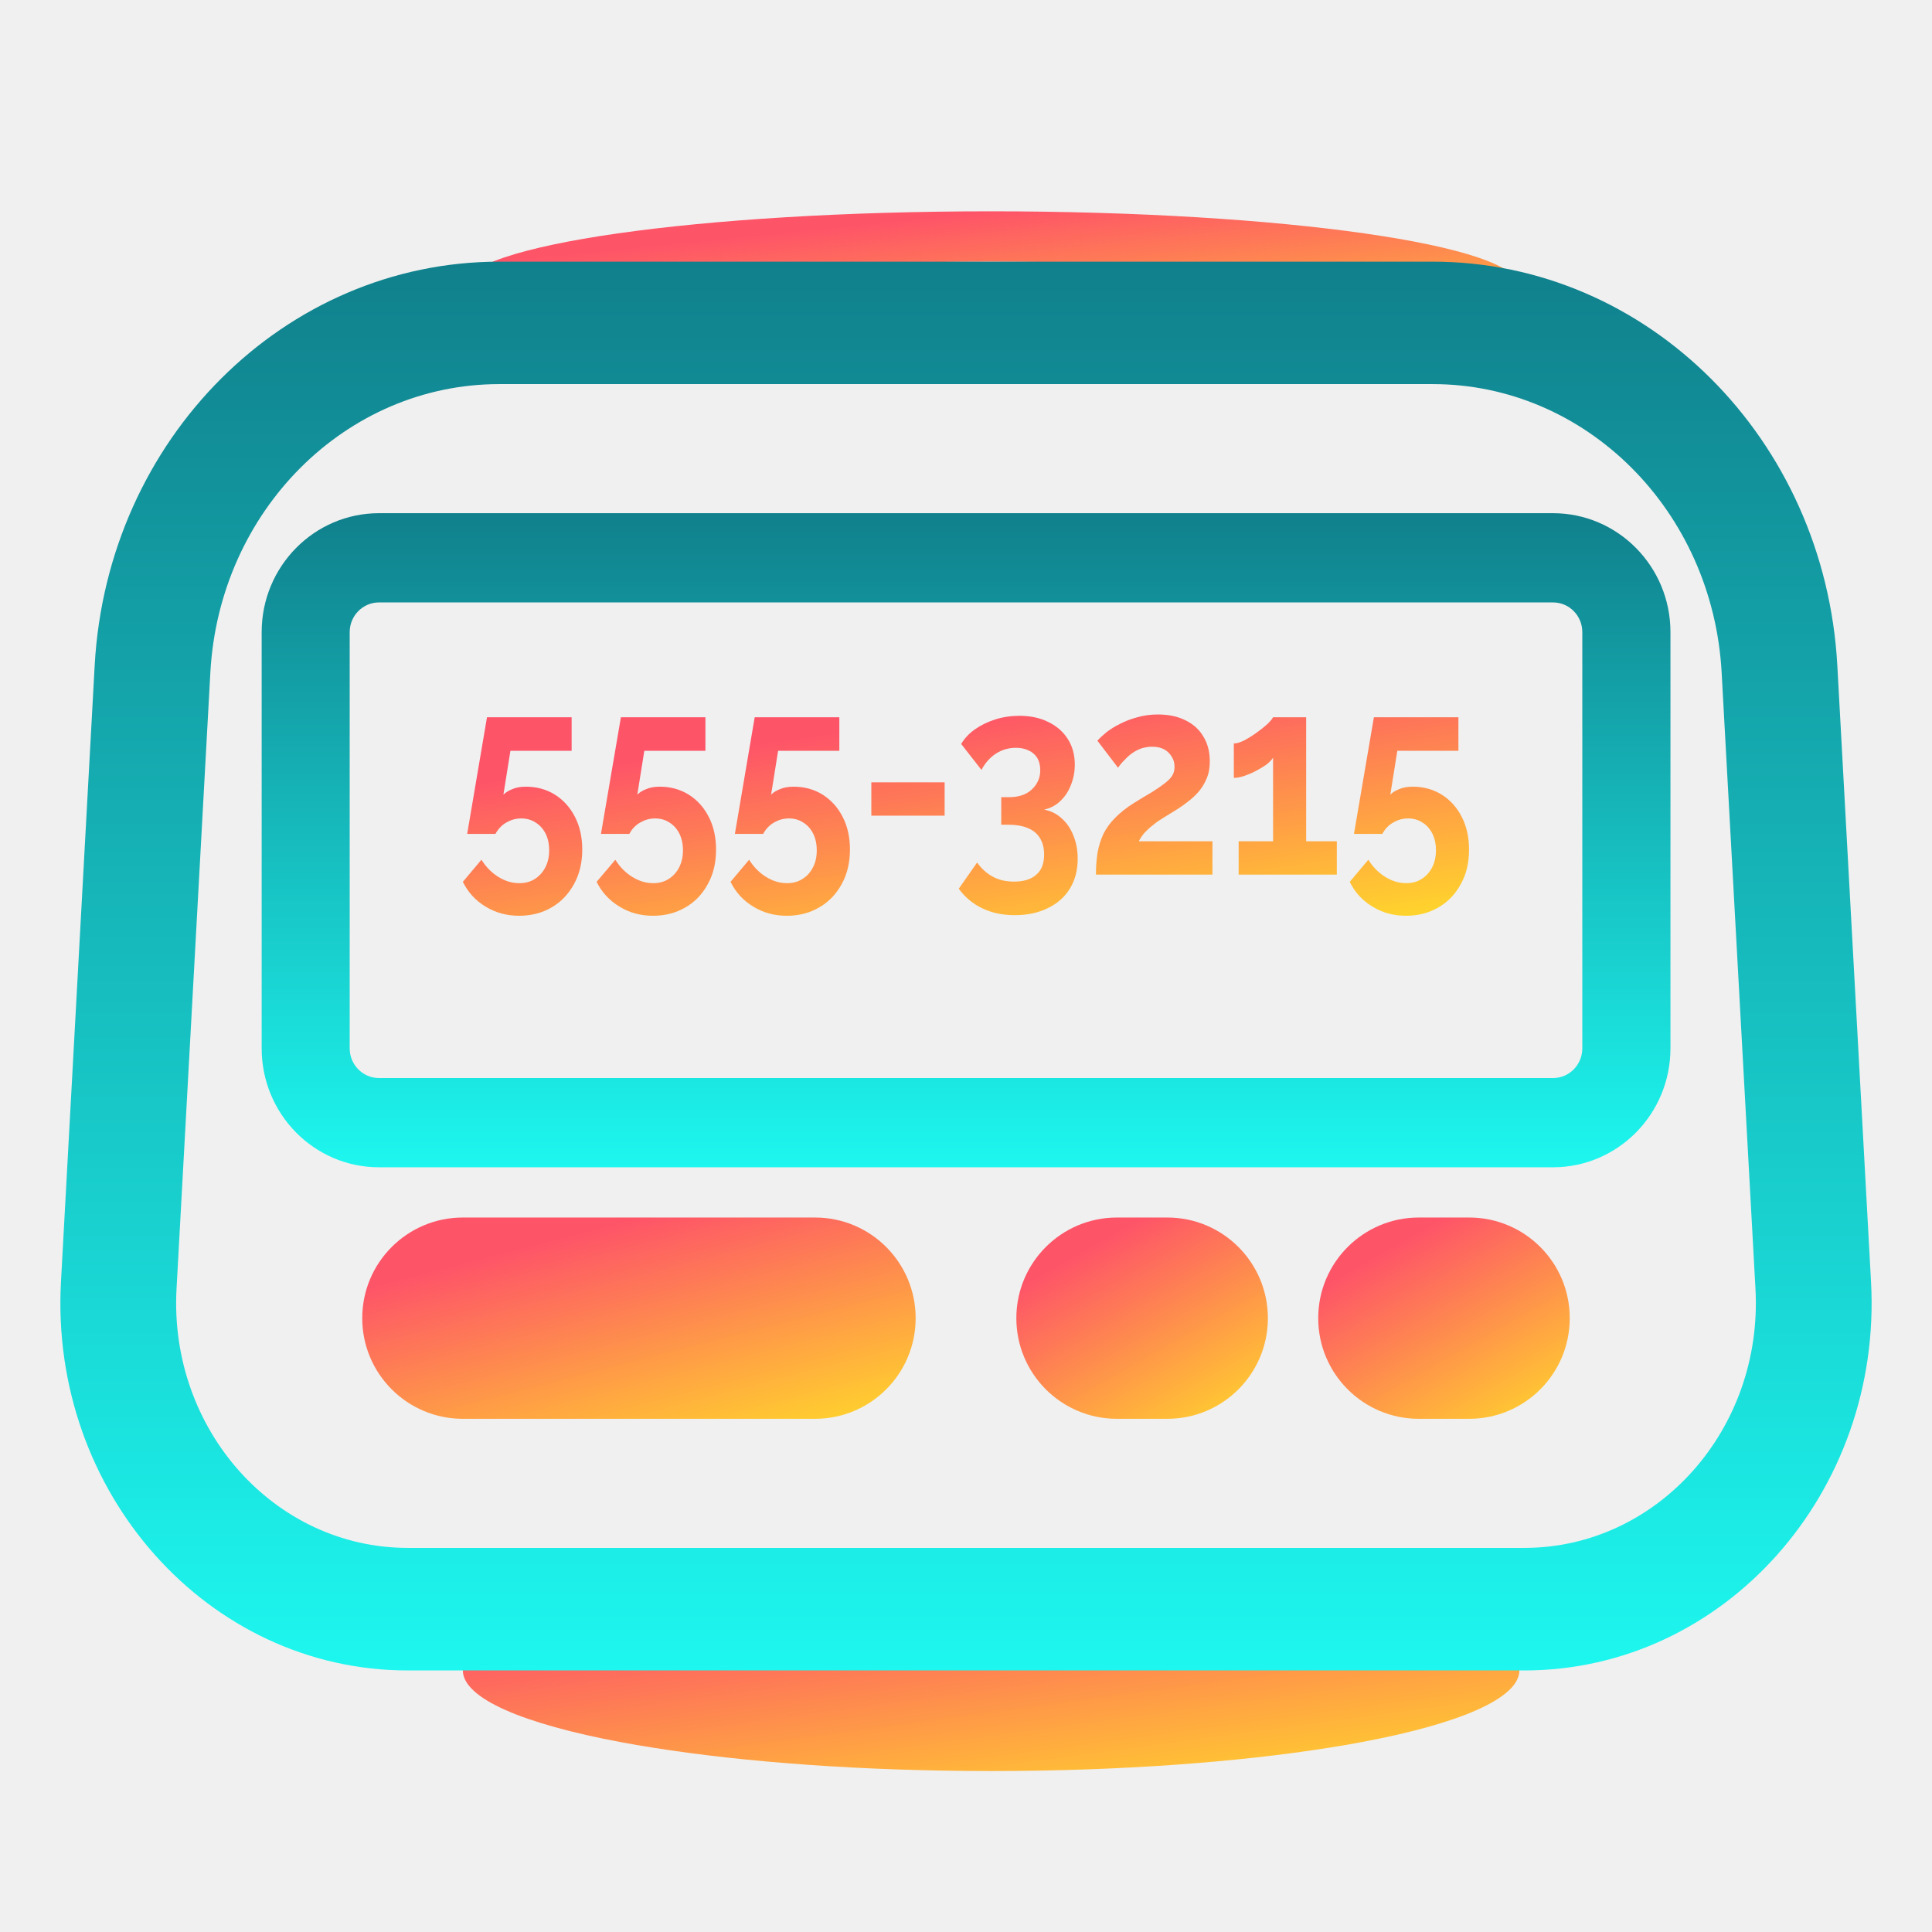
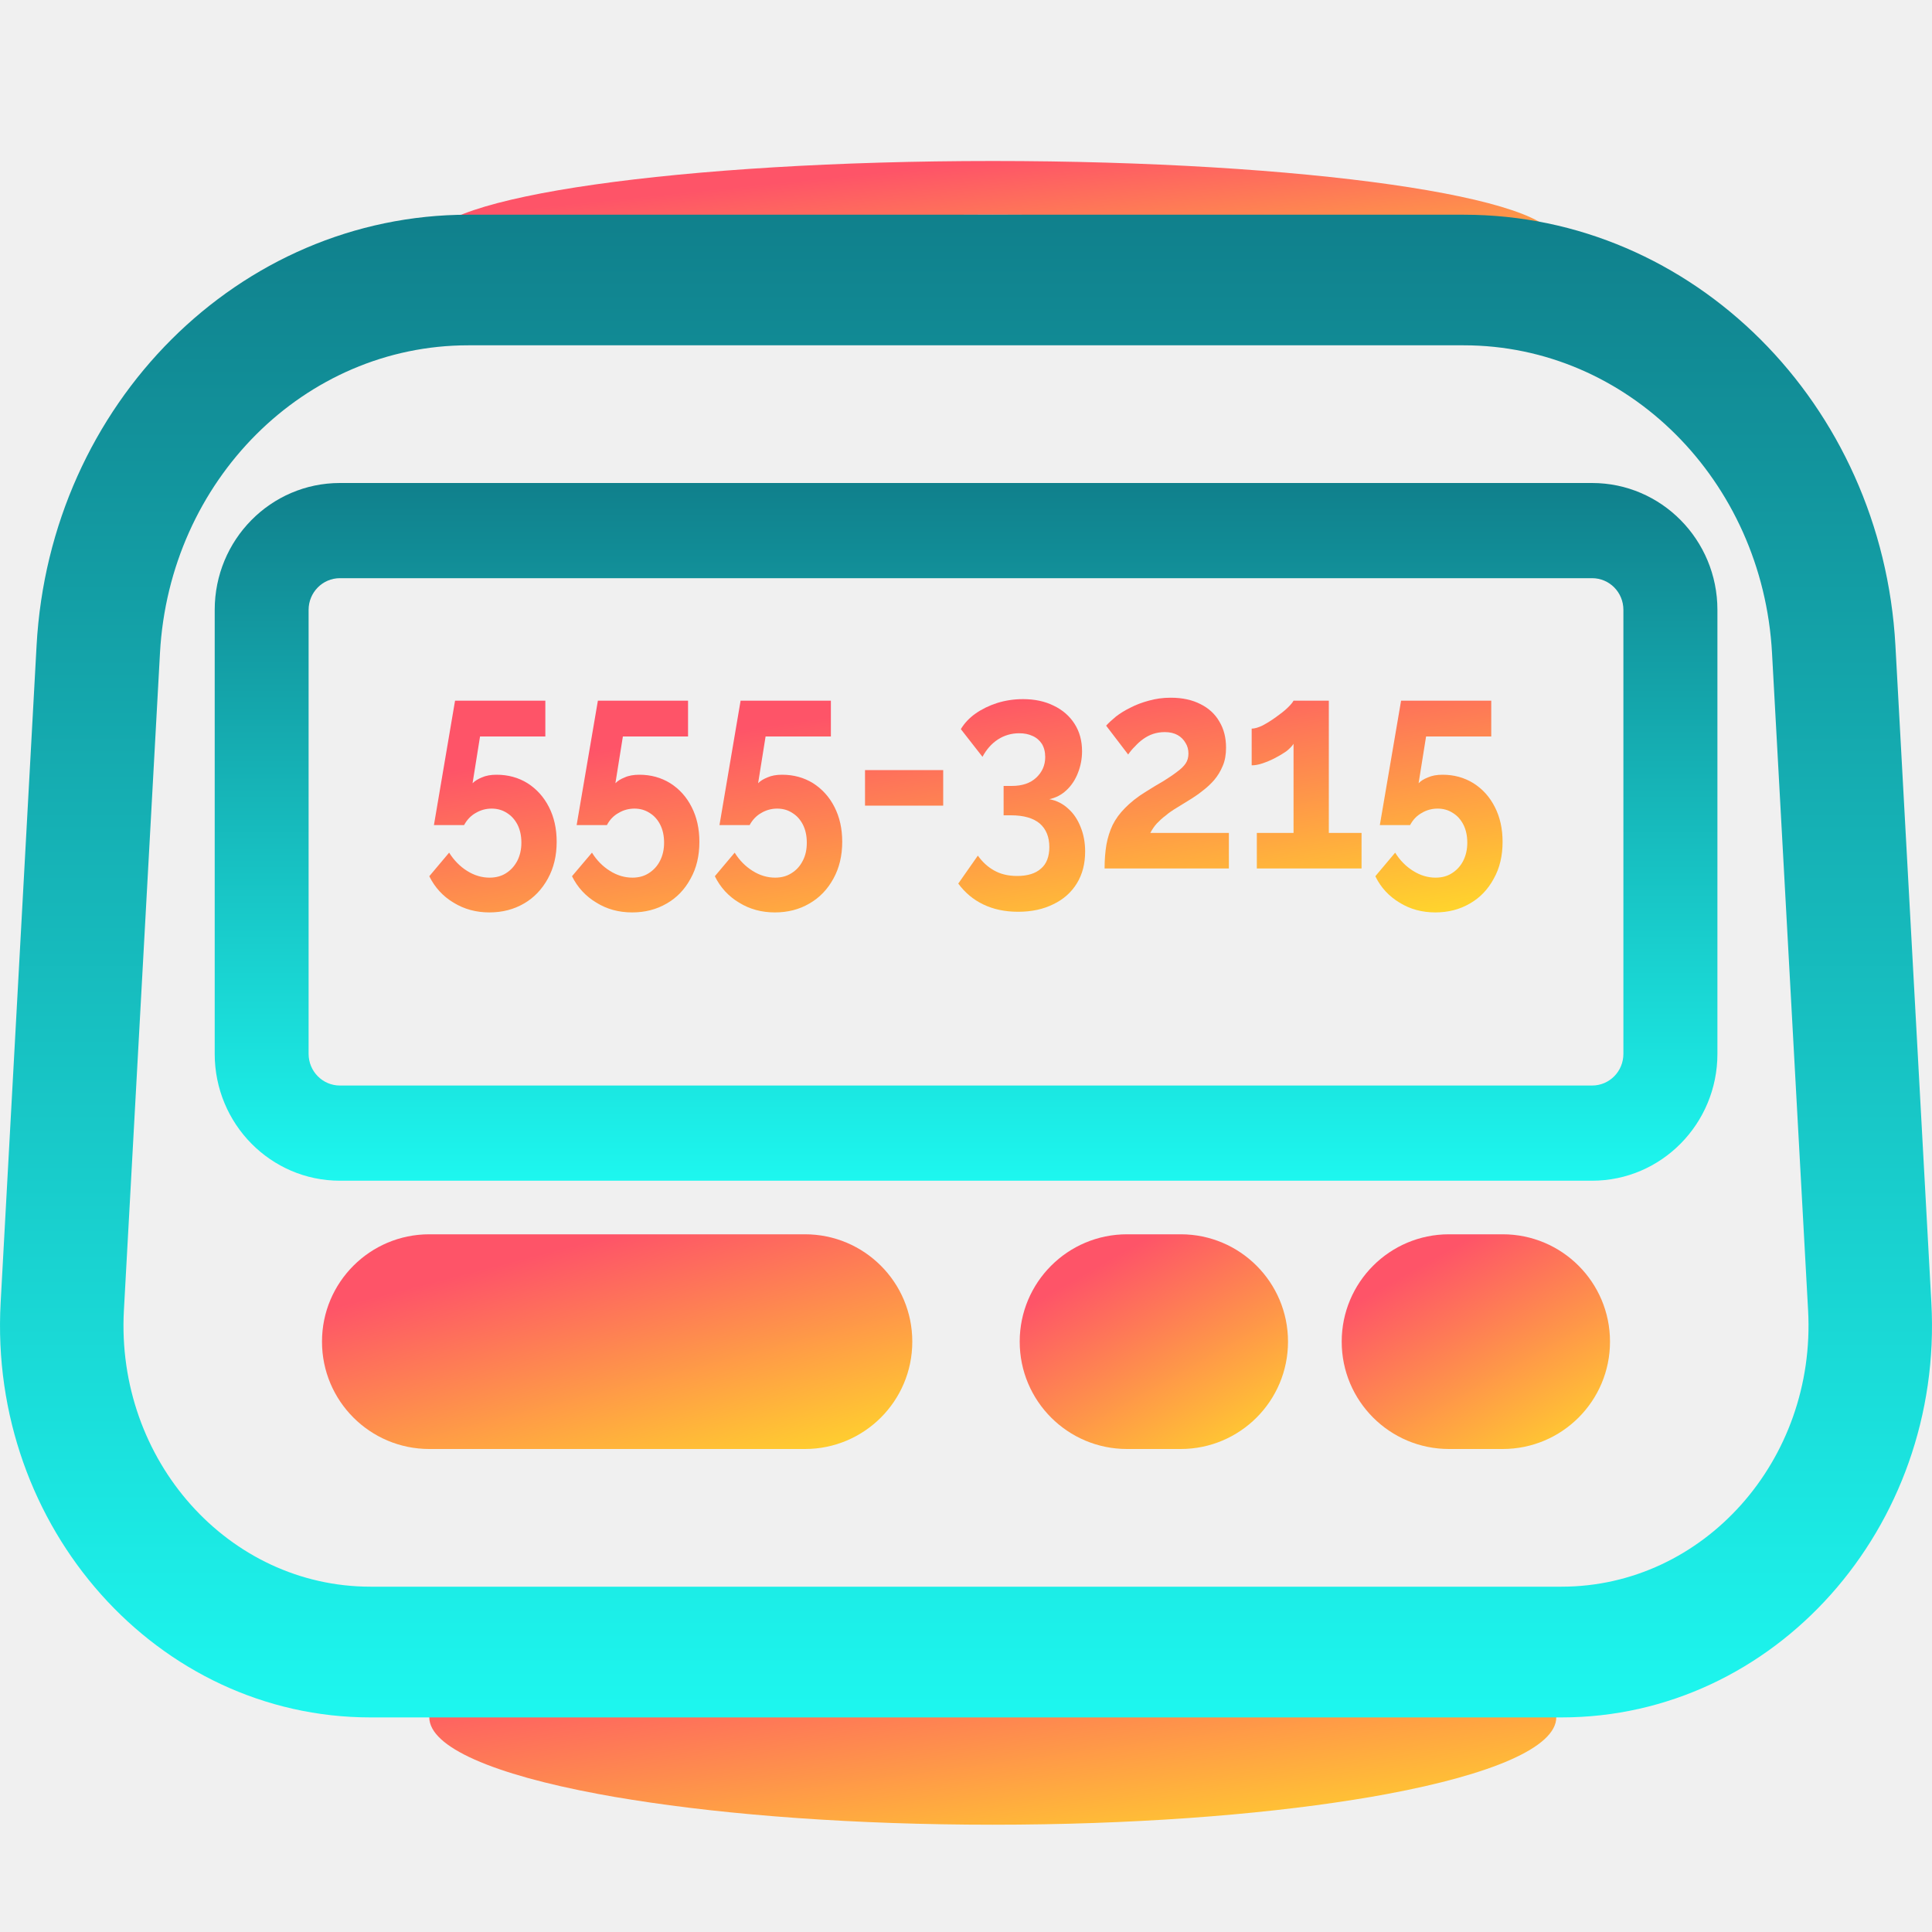
- <svg xmlns="http://www.w3.org/2000/svg" width="16" height="16" viewBox="0 0 16 16" fill="none">
+ <svg xmlns="http://www.w3.org/2000/svg" width="15" height="15" viewBox="0 0 15 15" fill="none">
  <g clip-path="url(#clip0_7416_31969)">
-     <path fill-rule="evenodd" clip-rule="evenodd" d="M11.418 2.375C11.353 2.364 11.284 2.354 11.212 2.343C10.458 2.236 9.396 2.167 8.208 2.167C7.02 2.167 5.958 2.236 5.204 2.343C5.132 2.354 5.063 2.364 4.998 2.375C5.063 2.386 5.132 2.396 5.204 2.407C5.958 2.514 7.02 2.583 8.208 2.583C9.396 2.583 10.458 2.514 11.212 2.407C11.284 2.396 11.353 2.386 11.418 2.375ZM8.208 3C10.624 3 12.583 2.72 12.583 2.375C12.583 2.03 10.624 1.75 8.208 1.75C5.792 1.75 3.833 2.03 3.833 2.375C3.833 2.72 5.792 3 8.208 3Z" fill="url(#paint0_linear_7416_31969)" />
-     <path fill-rule="evenodd" clip-rule="evenodd" d="M11.273 14.428C11.189 14.444 11.101 14.459 11.011 14.473C10.252 14.594 9.275 14.667 8.208 14.667C7.141 14.667 6.164 14.594 5.405 14.473C5.315 14.459 5.227 14.444 5.143 14.428C4.335 14.277 3.833 14.066 3.833 13.833C3.833 13.6 4.335 13.39 5.143 13.239C5.227 13.223 5.315 13.208 5.405 13.194C6.164 13.073 7.141 13 8.208 13C9.275 13 10.252 13.073 11.011 13.194C11.101 13.208 11.189 13.223 11.273 13.239C12.081 13.39 12.583 13.6 12.583 13.833C12.583 14.066 12.081 14.277 11.273 14.428Z" fill="url(#paint1_linear_7416_31969)" />
-     <path fill-rule="evenodd" clip-rule="evenodd" d="M11.865 3.181H4.135C2.865 3.181 1.815 4.229 1.742 5.571L1.462 10.673C1.398 11.838 2.274 12.819 3.377 12.819H12.623C13.726 12.819 14.602 11.838 14.538 10.673L14.258 5.571C14.185 4.229 13.135 3.181 11.865 3.181ZM4.135 2.167C2.357 2.167 0.887 3.634 0.784 5.512L0.505 10.614C0.409 12.361 1.723 13.834 3.377 13.834H12.623C14.277 13.834 15.591 12.361 15.495 10.614L15.216 5.512C15.113 3.634 13.643 2.167 11.865 2.167H4.135Z" fill="url(#paint2_linear_7416_31969)" />
-     <path fill-rule="evenodd" clip-rule="evenodd" d="M12.861 4.989H3.139C3.005 4.989 2.896 5.099 2.896 5.235V8.682C2.896 8.818 3.005 8.928 3.139 8.928H12.861C12.996 8.928 13.104 8.818 13.104 8.682V5.235C13.104 5.099 12.996 4.989 12.861 4.989ZM3.139 4.25C2.602 4.25 2.167 4.691 2.167 5.235V8.682C2.167 9.226 2.602 9.667 3.139 9.667H12.861C13.398 9.667 13.834 9.226 13.834 8.682V5.235C13.834 4.691 13.398 4.25 12.861 4.25H3.139Z" fill="url(#paint3_linear_7416_31969)" />
-     <path d="M4.299 7.584C4.197 7.584 4.104 7.559 4.021 7.508C3.938 7.458 3.876 7.39 3.833 7.303L3.987 7.12C4.025 7.18 4.071 7.227 4.127 7.262C4.183 7.297 4.241 7.314 4.301 7.314C4.349 7.314 4.392 7.303 4.428 7.28C4.465 7.257 4.494 7.225 4.516 7.184C4.537 7.143 4.548 7.096 4.548 7.043C4.548 6.989 4.538 6.943 4.518 6.903C4.498 6.864 4.47 6.833 4.436 6.812C4.401 6.789 4.361 6.778 4.317 6.778C4.273 6.778 4.232 6.789 4.193 6.812C4.156 6.833 4.126 6.864 4.103 6.906H3.869L4.033 5.94H4.734V6.218H4.227L4.169 6.581C4.187 6.563 4.211 6.548 4.241 6.536C4.272 6.522 4.31 6.515 4.355 6.515C4.445 6.515 4.525 6.537 4.596 6.581C4.666 6.626 4.722 6.687 4.762 6.766C4.802 6.844 4.822 6.934 4.822 7.036C4.822 7.144 4.799 7.239 4.754 7.321C4.708 7.405 4.646 7.47 4.568 7.515C4.489 7.561 4.4 7.584 4.299 7.584Z" fill="url(#paint4_linear_7416_31969)" />
-     <path d="M5.408 7.584C5.305 7.584 5.212 7.559 5.13 7.508C5.047 7.458 4.984 7.39 4.941 7.303L5.096 7.12C5.133 7.18 5.18 7.227 5.236 7.262C5.292 7.297 5.35 7.314 5.41 7.314C5.458 7.314 5.5 7.303 5.536 7.28C5.573 7.257 5.603 7.225 5.624 7.184C5.645 7.143 5.656 7.096 5.656 7.043C5.656 6.989 5.646 6.943 5.626 6.903C5.606 6.864 5.579 6.833 5.544 6.812C5.509 6.789 5.47 6.778 5.426 6.778C5.382 6.778 5.34 6.789 5.302 6.812C5.264 6.833 5.234 6.864 5.212 6.906H4.977L5.142 5.94H5.842V6.218H5.336L5.278 6.581C5.295 6.563 5.319 6.548 5.35 6.536C5.38 6.522 5.419 6.515 5.464 6.515C5.553 6.515 5.633 6.537 5.704 6.581C5.775 6.626 5.83 6.687 5.87 6.766C5.91 6.844 5.93 6.934 5.93 7.036C5.93 7.144 5.908 7.239 5.862 7.321C5.817 7.405 5.755 7.47 5.676 7.515C5.597 7.561 5.508 7.584 5.408 7.584Z" fill="url(#paint5_linear_7416_31969)" />
-     <path d="M6.516 7.584C6.413 7.584 6.321 7.559 6.238 7.508C6.155 7.458 6.093 7.39 6.05 7.303L6.204 7.12C6.241 7.18 6.288 7.227 6.344 7.262C6.4 7.297 6.458 7.314 6.518 7.314C6.566 7.314 6.608 7.303 6.644 7.28C6.682 7.257 6.711 7.225 6.732 7.184C6.754 7.143 6.764 7.096 6.764 7.043C6.764 6.989 6.754 6.943 6.734 6.903C6.714 6.864 6.687 6.833 6.652 6.812C6.618 6.789 6.578 6.778 6.534 6.778C6.49 6.778 6.449 6.789 6.41 6.812C6.373 6.833 6.343 6.864 6.32 6.906H6.086L6.25 5.94H6.951V6.218H6.444L6.386 6.581C6.403 6.563 6.428 6.548 6.458 6.536C6.489 6.522 6.527 6.515 6.572 6.515C6.662 6.515 6.742 6.537 6.813 6.581C6.883 6.626 6.939 6.687 6.979 6.766C7.019 6.844 7.039 6.934 7.039 7.036C7.039 7.144 7.016 7.239 6.971 7.321C6.925 7.405 6.863 7.47 6.784 7.515C6.706 7.561 6.616 7.584 6.516 7.584Z" fill="url(#paint6_linear_7416_31969)" />
-     <path d="M7.216 6.755V6.479H7.823V6.755H7.216Z" fill="url(#paint7_linear_7416_31969)" />
-     <path d="M8.647 6.705C8.703 6.715 8.752 6.74 8.793 6.778C8.834 6.814 8.866 6.861 8.889 6.919C8.913 6.977 8.925 7.041 8.925 7.111C8.925 7.205 8.904 7.288 8.861 7.358C8.818 7.428 8.758 7.482 8.679 7.52C8.601 7.559 8.51 7.579 8.405 7.579C8.303 7.579 8.213 7.56 8.134 7.522C8.057 7.485 7.992 7.431 7.94 7.36L8.092 7.143C8.127 7.192 8.168 7.23 8.216 7.257C8.266 7.286 8.326 7.301 8.397 7.301C8.478 7.301 8.54 7.282 8.583 7.243C8.625 7.207 8.647 7.151 8.647 7.077C8.647 6.998 8.622 6.937 8.573 6.894C8.523 6.852 8.449 6.83 8.349 6.83H8.292V6.602H8.355C8.436 6.602 8.499 6.581 8.545 6.538C8.591 6.495 8.615 6.442 8.615 6.378C8.615 6.337 8.606 6.303 8.589 6.275C8.571 6.248 8.547 6.227 8.517 6.214C8.487 6.2 8.453 6.193 8.413 6.193C8.353 6.193 8.298 6.209 8.248 6.241C8.199 6.273 8.159 6.318 8.128 6.376L7.96 6.161C7.988 6.114 8.026 6.074 8.074 6.04C8.124 6.005 8.18 5.978 8.242 5.958C8.306 5.938 8.373 5.928 8.443 5.928C8.533 5.928 8.613 5.945 8.681 5.979C8.75 6.012 8.804 6.059 8.843 6.12C8.882 6.181 8.901 6.252 8.901 6.333C8.901 6.392 8.89 6.448 8.869 6.501C8.848 6.555 8.818 6.6 8.779 6.636C8.742 6.671 8.697 6.694 8.647 6.705Z" fill="url(#paint8_linear_7416_31969)" />
-     <path d="M9.076 7.243C9.076 7.175 9.081 7.113 9.09 7.059C9.1 7.004 9.116 6.953 9.138 6.906C9.162 6.858 9.194 6.814 9.235 6.773C9.276 6.731 9.328 6.689 9.391 6.65C9.445 6.616 9.493 6.587 9.535 6.563C9.576 6.537 9.611 6.514 9.639 6.492C9.668 6.471 9.69 6.45 9.705 6.428C9.72 6.406 9.727 6.38 9.727 6.351C9.727 6.32 9.72 6.293 9.705 6.269C9.69 6.243 9.67 6.222 9.643 6.207C9.616 6.192 9.583 6.184 9.543 6.184C9.511 6.184 9.481 6.189 9.453 6.198C9.426 6.207 9.401 6.22 9.377 6.237C9.354 6.253 9.333 6.272 9.313 6.294C9.293 6.313 9.275 6.335 9.259 6.358L9.088 6.134C9.107 6.113 9.132 6.09 9.162 6.065C9.194 6.04 9.232 6.016 9.275 5.995C9.319 5.972 9.367 5.954 9.419 5.94C9.472 5.925 9.529 5.917 9.589 5.917C9.68 5.917 9.757 5.934 9.821 5.967C9.885 5.999 9.934 6.044 9.967 6.102C10.002 6.16 10.019 6.227 10.019 6.305C10.019 6.358 10.011 6.406 9.993 6.447C9.976 6.488 9.954 6.524 9.927 6.556C9.9 6.587 9.871 6.614 9.839 6.638C9.808 6.663 9.778 6.684 9.749 6.702C9.708 6.727 9.67 6.75 9.637 6.771C9.604 6.791 9.574 6.811 9.549 6.833C9.523 6.852 9.501 6.873 9.481 6.894C9.462 6.915 9.445 6.94 9.431 6.967H10.041V7.243H9.076Z" fill="url(#paint9_linear_7416_31969)" />
-     <path d="M11.071 6.967V7.243H10.258V6.967H10.543V6.275C10.531 6.294 10.512 6.313 10.487 6.333C10.461 6.351 10.432 6.368 10.4 6.385C10.368 6.402 10.336 6.415 10.304 6.426C10.272 6.437 10.244 6.442 10.218 6.442V6.157C10.242 6.157 10.271 6.148 10.304 6.132C10.339 6.113 10.373 6.092 10.406 6.068C10.441 6.043 10.47 6.02 10.495 5.997C10.52 5.973 10.536 5.954 10.543 5.94H10.817V6.967H11.071Z" fill="url(#paint10_linear_7416_31969)" />
-     <path d="M11.644 7.584C11.541 7.584 11.448 7.559 11.366 7.508C11.283 7.458 11.22 7.39 11.178 7.303L11.332 7.12C11.369 7.18 11.416 7.227 11.472 7.262C11.528 7.297 11.586 7.314 11.646 7.314C11.694 7.314 11.736 7.303 11.772 7.28C11.809 7.257 11.839 7.225 11.86 7.184C11.881 7.143 11.892 7.096 11.892 7.043C11.892 6.989 11.882 6.943 11.862 6.903C11.842 6.864 11.815 6.833 11.78 6.812C11.745 6.789 11.706 6.778 11.662 6.778C11.618 6.778 11.576 6.789 11.538 6.812C11.5 6.833 11.47 6.864 11.448 6.906H11.213L11.378 5.94H12.078V6.218H11.572L11.514 6.581C11.531 6.563 11.555 6.548 11.586 6.536C11.617 6.522 11.655 6.515 11.7 6.515C11.789 6.515 11.869 6.537 11.94 6.581C12.011 6.626 12.066 6.687 12.106 6.766C12.146 6.844 12.166 6.934 12.166 7.036C12.166 7.144 12.144 7.239 12.098 7.321C12.053 7.405 11.991 7.47 11.912 7.515C11.833 7.561 11.744 7.584 11.644 7.584Z" fill="url(#paint11_linear_7416_31969)" />
-     <rect x="3" y="10.083" width="4.583" height="1.667" rx="0.833" fill="url(#paint12_linear_7416_31969)" />
-     <rect x="10.917" y="10.083" width="2.083" height="1.667" rx="0.833" fill="url(#paint13_linear_7416_31969)" />
-     <rect x="8.417" y="10.083" width="2.083" height="1.667" rx="0.833" fill="url(#paint14_linear_7416_31969)" />
+     <path fill-rule="evenodd" clip-rule="evenodd" d="M10.918 1.875C10.853 1.864 10.784 1.854 10.712 1.843C9.958 1.736 8.896 1.667 7.708 1.667C6.52 1.667 5.458 1.736 4.704 1.843C4.632 1.854 4.563 1.864 4.498 1.875C4.563 1.886 4.632 1.896 4.704 1.907C5.458 2.014 6.52 2.083 7.708 2.083C8.896 2.083 9.958 2.014 10.712 1.907C10.784 1.896 10.853 1.886 10.918 1.875ZM7.708 2.5C10.124 2.5 12.083 2.22 12.083 1.875C12.083 1.53 10.124 1.25 7.708 1.25C5.292 1.25 3.333 1.53 3.333 1.875C3.333 2.22 5.292 2.5 7.708 2.5Z" fill="url(#paint0_linear_7416_31969)" />
+     <path fill-rule="evenodd" clip-rule="evenodd" d="M10.773 13.928C10.689 13.944 10.601 13.959 10.511 13.973C9.752 14.094 8.775 14.167 7.708 14.167C6.641 14.167 5.664 14.094 4.905 13.973C4.815 13.959 4.727 13.944 4.643 13.928C3.835 13.777 3.333 13.566 3.333 13.333C3.333 13.1 3.835 12.89 4.643 12.739C4.727 12.723 4.815 12.708 4.905 12.694C5.664 12.573 6.641 12.5 7.708 12.5C8.775 12.5 9.752 12.573 10.511 12.694C10.601 12.708 10.689 12.723 10.773 12.739C11.581 12.89 12.083 13.1 12.083 13.333C12.083 13.566 11.581 13.777 10.773 13.928Z" fill="url(#paint1_linear_7416_31969)" />
+     <path fill-rule="evenodd" clip-rule="evenodd" d="M11.365 2.681H3.635C2.365 2.681 1.315 3.729 1.242 5.071L0.962 10.173C0.898 11.338 1.774 12.319 2.877 12.319H12.123C13.226 12.319 14.102 11.338 14.038 10.173L13.758 5.071C13.685 3.729 12.635 2.681 11.365 2.681ZM3.635 1.667C1.857 1.667 0.387 3.134 0.284 5.012L0.005 10.114C-0.091 11.861 1.223 13.334 2.877 13.334H12.123C13.777 13.334 15.091 11.861 14.995 10.114L14.716 5.012C14.613 3.134 13.143 1.667 11.365 1.667H3.635Z" fill="url(#paint2_linear_7416_31969)" />
+     <path fill-rule="evenodd" clip-rule="evenodd" d="M12.361 4.489H2.639C2.505 4.489 2.396 4.599 2.396 4.735V8.182C2.396 8.318 2.505 8.428 2.639 8.428H12.361C12.496 8.428 12.604 8.318 12.604 8.182V4.735C12.604 4.599 12.496 4.489 12.361 4.489ZM2.639 3.75C2.102 3.75 1.667 4.191 1.667 4.735V8.182C1.667 8.726 2.102 9.167 2.639 9.167H12.361C12.898 9.167 13.334 8.726 13.334 8.182V4.735C13.334 4.191 12.898 3.75 12.361 3.75H2.639Z" fill="url(#paint3_linear_7416_31969)" />
+     <path d="M3.799 7.084C3.697 7.084 3.604 7.059 3.521 7.008C3.438 6.958 3.376 6.89 3.333 6.803L3.487 6.62C3.525 6.68 3.571 6.727 3.627 6.762C3.683 6.797 3.741 6.814 3.801 6.814C3.849 6.814 3.892 6.803 3.928 6.78C3.965 6.757 3.994 6.725 4.016 6.684C4.037 6.643 4.048 6.596 4.048 6.543C4.048 6.489 4.038 6.443 4.018 6.403C3.998 6.364 3.97 6.333 3.936 6.312C3.901 6.289 3.861 6.278 3.817 6.278C3.773 6.278 3.732 6.289 3.693 6.312C3.656 6.333 3.626 6.364 3.603 6.406H3.369L3.533 5.44H4.234V5.718H3.727L3.669 6.081C3.687 6.063 3.711 6.048 3.741 6.036C3.772 6.022 3.81 6.015 3.855 6.015C3.945 6.015 4.025 6.037 4.096 6.081C4.166 6.126 4.222 6.187 4.262 6.266C4.302 6.344 4.322 6.434 4.322 6.536C4.322 6.644 4.299 6.739 4.254 6.821C4.208 6.905 4.146 6.97 4.068 7.015C3.989 7.061 3.9 7.084 3.799 7.084Z" fill="url(#paint4_linear_7416_31969)" />
+     <path d="M4.908 7.084C4.805 7.084 4.712 7.059 4.63 7.008C4.547 6.958 4.484 6.89 4.441 6.803L4.596 6.62C4.633 6.68 4.68 6.727 4.736 6.762C4.792 6.797 4.85 6.814 4.91 6.814C4.958 6.814 5 6.803 5.036 6.78C5.073 6.757 5.103 6.725 5.124 6.684C5.145 6.643 5.156 6.596 5.156 6.543C5.156 6.489 5.146 6.443 5.126 6.403C5.106 6.364 5.079 6.333 5.044 6.312C5.009 6.289 4.97 6.278 4.926 6.278C4.882 6.278 4.84 6.289 4.802 6.312C4.764 6.333 4.734 6.364 4.712 6.406H4.477L4.642 5.44H5.342V5.718H4.836L4.778 6.081C4.795 6.063 4.819 6.048 4.85 6.036C4.88 6.022 4.919 6.015 4.964 6.015C5.053 6.015 5.133 6.037 5.204 6.081C5.275 6.126 5.33 6.187 5.37 6.266C5.41 6.344 5.43 6.434 5.43 6.536C5.43 6.644 5.408 6.739 5.362 6.821C5.317 6.905 5.255 6.97 5.176 7.015C5.097 7.061 5.008 7.084 4.908 7.084Z" fill="url(#paint5_linear_7416_31969)" />
+     <path d="M6.016 7.084C5.913 7.084 5.821 7.059 5.738 7.008C5.655 6.958 5.593 6.89 5.55 6.803L5.704 6.62C5.741 6.68 5.788 6.727 5.844 6.762C5.9 6.797 5.958 6.814 6.018 6.814C6.066 6.814 6.108 6.803 6.144 6.78C6.182 6.757 6.211 6.725 6.232 6.684C6.254 6.643 6.264 6.596 6.264 6.543C6.264 6.489 6.254 6.443 6.234 6.403C6.214 6.364 6.187 6.333 6.152 6.312C6.118 6.289 6.078 6.278 6.034 6.278C5.99 6.278 5.949 6.289 5.91 6.312C5.873 6.333 5.843 6.364 5.82 6.406H5.586L5.75 5.44H6.451V5.718H5.944L5.886 6.081C5.903 6.063 5.928 6.048 5.958 6.036C5.989 6.022 6.027 6.015 6.072 6.015C6.162 6.015 6.242 6.037 6.313 6.081C6.383 6.126 6.439 6.187 6.479 6.266C6.519 6.344 6.539 6.434 6.539 6.536C6.539 6.644 6.516 6.739 6.471 6.821C6.425 6.905 6.363 6.97 6.284 7.015C6.206 7.061 6.116 7.084 6.016 7.084Z" fill="url(#paint6_linear_7416_31969)" />
+     <path d="M6.716 6.255V5.979H7.323V6.255H6.716Z" fill="url(#paint7_linear_7416_31969)" />
+     <path d="M8.147 6.205C8.203 6.215 8.252 6.24 8.293 6.278C8.334 6.314 8.366 6.361 8.389 6.419C8.413 6.477 8.425 6.541 8.425 6.611C8.425 6.705 8.404 6.788 8.361 6.858C8.318 6.928 8.258 6.982 8.179 7.02C8.101 7.059 8.01 7.079 7.905 7.079C7.803 7.079 7.713 7.06 7.634 7.022C7.557 6.985 7.492 6.931 7.44 6.86L7.592 6.643C7.627 6.692 7.668 6.73 7.716 6.757C7.766 6.786 7.826 6.801 7.897 6.801C7.978 6.801 8.04 6.782 8.083 6.743C8.125 6.707 8.147 6.651 8.147 6.577C8.147 6.498 8.122 6.437 8.073 6.394C8.023 6.352 7.949 6.33 7.849 6.33H7.792V6.102H7.855C7.936 6.102 7.999 6.081 8.045 6.038C8.091 5.995 8.115 5.942 8.115 5.878C8.115 5.837 8.106 5.803 8.089 5.775C8.071 5.748 8.047 5.727 8.017 5.714C7.987 5.7 7.953 5.693 7.913 5.693C7.853 5.693 7.798 5.709 7.748 5.741C7.699 5.773 7.659 5.818 7.628 5.876L7.46 5.661C7.488 5.614 7.526 5.574 7.574 5.54C7.624 5.505 7.68 5.478 7.742 5.458C7.806 5.438 7.873 5.428 7.943 5.428C8.033 5.428 8.113 5.445 8.181 5.479C8.25 5.512 8.304 5.559 8.343 5.62C8.382 5.681 8.401 5.752 8.401 5.833C8.401 5.892 8.39 5.948 8.369 6.001C8.348 6.055 8.318 6.1 8.279 6.136C8.242 6.171 8.197 6.194 8.147 6.205Z" fill="url(#paint8_linear_7416_31969)" />
+     <path d="M8.576 6.743C8.576 6.675 8.581 6.613 8.59 6.559C8.6 6.504 8.616 6.453 8.638 6.406C8.662 6.358 8.694 6.314 8.735 6.273C8.776 6.231 8.828 6.189 8.891 6.15C8.945 6.116 8.993 6.087 9.035 6.063C9.076 6.037 9.111 6.014 9.139 5.992C9.168 5.971 9.19 5.95 9.205 5.928C9.22 5.906 9.227 5.88 9.227 5.851C9.227 5.82 9.22 5.793 9.205 5.769C9.19 5.743 9.17 5.722 9.143 5.707C9.116 5.692 9.083 5.684 9.043 5.684C9.011 5.684 8.981 5.689 8.953 5.698C8.926 5.707 8.901 5.72 8.877 5.737C8.854 5.753 8.833 5.772 8.813 5.794C8.793 5.813 8.775 5.835 8.759 5.858L8.588 5.634C8.607 5.613 8.632 5.59 8.662 5.565C8.694 5.54 8.732 5.516 8.775 5.495C8.819 5.472 8.867 5.454 8.919 5.44C8.972 5.425 9.029 5.417 9.089 5.417C9.18 5.417 9.257 5.434 9.321 5.467C9.385 5.499 9.434 5.544 9.467 5.602C9.502 5.66 9.519 5.727 9.519 5.805C9.519 5.858 9.511 5.906 9.493 5.947C9.476 5.988 9.454 6.024 9.427 6.056C9.4 6.087 9.371 6.114 9.339 6.138C9.308 6.163 9.278 6.184 9.249 6.202C9.208 6.227 9.17 6.25 9.137 6.271C9.104 6.291 9.074 6.311 9.049 6.333C9.023 6.352 9.001 6.373 8.981 6.394C8.962 6.415 8.945 6.44 8.931 6.467H9.541V6.743H8.576Z" fill="url(#paint9_linear_7416_31969)" />
+     <path d="M10.571 6.467V6.743H9.758V6.467H10.043V5.775C10.031 5.794 10.012 5.813 9.987 5.833C9.961 5.851 9.933 5.868 9.9 5.885C9.868 5.902 9.836 5.915 9.804 5.926C9.772 5.937 9.744 5.942 9.718 5.942V5.657C9.742 5.657 9.771 5.648 9.804 5.632C9.839 5.613 9.873 5.592 9.906 5.568C9.941 5.543 9.971 5.52 9.995 5.497C10.02 5.473 10.036 5.454 10.043 5.44H10.317V6.467H10.571Z" fill="url(#paint10_linear_7416_31969)" />
+     <path d="M11.144 7.084C11.041 7.084 10.948 7.059 10.866 7.008C10.783 6.958 10.72 6.89 10.678 6.803L10.832 6.62C10.869 6.68 10.916 6.727 10.972 6.762C11.028 6.797 11.086 6.814 11.146 6.814C11.194 6.814 11.236 6.803 11.272 6.78C11.309 6.757 11.339 6.725 11.36 6.684C11.381 6.643 11.392 6.596 11.392 6.543C11.392 6.489 11.382 6.443 11.362 6.403C11.342 6.364 11.315 6.333 11.28 6.312C11.245 6.289 11.206 6.278 11.162 6.278C11.118 6.278 11.076 6.289 11.038 6.312C11 6.333 10.97 6.364 10.948 6.406H10.713L10.878 5.44H11.578V5.718H11.072L11.014 6.081C11.031 6.063 11.055 6.048 11.086 6.036C11.117 6.022 11.155 6.015 11.2 6.015C11.289 6.015 11.369 6.037 11.44 6.081C11.511 6.126 11.566 6.187 11.606 6.266C11.646 6.344 11.666 6.434 11.666 6.536C11.666 6.644 11.644 6.739 11.598 6.821C11.553 6.905 11.491 6.97 11.412 7.015C11.333 7.061 11.244 7.084 11.144 7.084Z" fill="url(#paint11_linear_7416_31969)" />
+     <rect x="2.5" y="9.583" width="4.583" height="1.667" rx="0.833" fill="url(#paint12_linear_7416_31969)" />
+     <rect x="10.417" y="9.583" width="2.083" height="1.667" rx="0.833" fill="url(#paint13_linear_7416_31969)" />
+     <rect x="7.917" y="9.583" width="2.083" height="1.667" rx="0.833" fill="url(#paint14_linear_7416_31969)" />
  </g>
  <defs>
-     <linearGradient id="paint0_linear_7416_31969" x1="8.208" y1="1.75" x2="8.387" y2="3.516" gradientUnits="userSpaceOnUse">
+     <linearGradient id="paint0_linear_7416_31969" x1="7.708" y1="1.25" x2="7.887" y2="3.016" gradientUnits="userSpaceOnUse">
      <stop stop-color="#FE5468" />
      <stop offset="1" stop-color="#FFDF27" />
    </linearGradient>
-     <linearGradient id="paint1_linear_7416_31969" x1="8.208" y1="13" x2="8.524" y2="15.336" gradientUnits="userSpaceOnUse">
+     <linearGradient id="paint1_linear_7416_31969" x1="7.708" y1="12.5" x2="8.024" y2="14.836" gradientUnits="userSpaceOnUse">
      <stop stop-color="#FE5468" />
      <stop offset="1" stop-color="#FFDF27" />
    </linearGradient>
-     <linearGradient id="paint2_linear_7416_31969" x1="8" y1="2.167" x2="8" y2="13.834" gradientUnits="userSpaceOnUse">
+     <linearGradient id="paint2_linear_7416_31969" x1="7.5" y1="1.667" x2="7.5" y2="13.334" gradientUnits="userSpaceOnUse">
      <stop stop-color="#10808C" />
      <stop offset="1" stop-color="#1DF7EF" />
    </linearGradient>
-     <linearGradient id="paint3_linear_7416_31969" x1="8" y1="4.25" x2="8" y2="9.667" gradientUnits="userSpaceOnUse">
+     <linearGradient id="paint3_linear_7416_31969" x1="7.5" y1="3.75" x2="7.5" y2="9.167" gradientUnits="userSpaceOnUse">
      <stop stop-color="#10808C" />
      <stop offset="1" stop-color="#1DF7EF" />
    </linearGradient>
-     <linearGradient id="paint4_linear_7416_31969" x1="8" y1="5.917" x2="8.331" y2="8.249" gradientUnits="userSpaceOnUse">
+     <linearGradient id="paint4_linear_7416_31969" x1="7.5" y1="5.417" x2="7.831" y2="7.749" gradientUnits="userSpaceOnUse">
      <stop stop-color="#FE5468" />
      <stop offset="1" stop-color="#FFDF27" />
    </linearGradient>
-     <linearGradient id="paint5_linear_7416_31969" x1="8" y1="5.917" x2="8.331" y2="8.249" gradientUnits="userSpaceOnUse">
+     <linearGradient id="paint5_linear_7416_31969" x1="7.5" y1="5.417" x2="7.831" y2="7.749" gradientUnits="userSpaceOnUse">
      <stop stop-color="#FE5468" />
      <stop offset="1" stop-color="#FFDF27" />
    </linearGradient>
-     <linearGradient id="paint6_linear_7416_31969" x1="8" y1="5.917" x2="8.331" y2="8.249" gradientUnits="userSpaceOnUse">
+     <linearGradient id="paint6_linear_7416_31969" x1="7.5" y1="5.417" x2="7.831" y2="7.749" gradientUnits="userSpaceOnUse">
      <stop stop-color="#FE5468" />
      <stop offset="1" stop-color="#FFDF27" />
    </linearGradient>
-     <linearGradient id="paint7_linear_7416_31969" x1="8" y1="5.917" x2="8.331" y2="8.249" gradientUnits="userSpaceOnUse">
+     <linearGradient id="paint7_linear_7416_31969" x1="7.5" y1="5.417" x2="7.831" y2="7.749" gradientUnits="userSpaceOnUse">
      <stop stop-color="#FE5468" />
      <stop offset="1" stop-color="#FFDF27" />
    </linearGradient>
-     <linearGradient id="paint8_linear_7416_31969" x1="8" y1="5.917" x2="8.331" y2="8.249" gradientUnits="userSpaceOnUse">
+     <linearGradient id="paint8_linear_7416_31969" x1="7.5" y1="5.417" x2="7.831" y2="7.749" gradientUnits="userSpaceOnUse">
      <stop stop-color="#FE5468" />
      <stop offset="1" stop-color="#FFDF27" />
    </linearGradient>
-     <linearGradient id="paint9_linear_7416_31969" x1="8" y1="5.917" x2="8.331" y2="8.249" gradientUnits="userSpaceOnUse">
+     <linearGradient id="paint9_linear_7416_31969" x1="7.5" y1="5.417" x2="7.831" y2="7.749" gradientUnits="userSpaceOnUse">
      <stop stop-color="#FE5468" />
      <stop offset="1" stop-color="#FFDF27" />
    </linearGradient>
-     <linearGradient id="paint10_linear_7416_31969" x1="8" y1="5.917" x2="8.331" y2="8.249" gradientUnits="userSpaceOnUse">
+     <linearGradient id="paint10_linear_7416_31969" x1="7.5" y1="5.417" x2="7.831" y2="7.749" gradientUnits="userSpaceOnUse">
      <stop stop-color="#FE5468" />
      <stop offset="1" stop-color="#FFDF27" />
    </linearGradient>
-     <linearGradient id="paint11_linear_7416_31969" x1="8" y1="5.917" x2="8.331" y2="8.249" gradientUnits="userSpaceOnUse">
+     <linearGradient id="paint11_linear_7416_31969" x1="7.5" y1="5.417" x2="7.831" y2="7.749" gradientUnits="userSpaceOnUse">
      <stop stop-color="#FE5468" />
      <stop offset="1" stop-color="#FFDF27" />
    </linearGradient>
-     <linearGradient id="paint12_linear_7416_31969" x1="5.292" y1="10.083" x2="5.868" y2="12.313" gradientUnits="userSpaceOnUse">
+     <linearGradient id="paint12_linear_7416_31969" x1="4.792" y1="9.583" x2="5.368" y2="11.813" gradientUnits="userSpaceOnUse">
      <stop stop-color="#FE5468" />
      <stop offset="1" stop-color="#FFDF27" />
    </linearGradient>
-     <linearGradient id="paint13_linear_7416_31969" x1="11.959" y1="10.083" x2="12.981" y2="11.88" gradientUnits="userSpaceOnUse">
+     <linearGradient id="paint13_linear_7416_31969" x1="11.459" y1="9.583" x2="12.481" y2="11.38" gradientUnits="userSpaceOnUse">
      <stop stop-color="#FE5468" />
      <stop offset="1" stop-color="#FFDF27" />
    </linearGradient>
-     <linearGradient id="paint14_linear_7416_31969" x1="9.459" y1="10.083" x2="10.481" y2="11.88" gradientUnits="userSpaceOnUse">
+     <linearGradient id="paint14_linear_7416_31969" x1="8.959" y1="9.583" x2="9.981" y2="11.38" gradientUnits="userSpaceOnUse">
      <stop stop-color="#FE5468" />
      <stop offset="1" stop-color="#FFDF27" />
    </linearGradient>
    <clipPath id="clip0_7416_31969">
-       <rect width="15" height="15" fill="white" transform="translate(0.5 0.5)" />
+       <rect width="15" height="15" fill="white" />
    </clipPath>
  </defs>
</svg>
